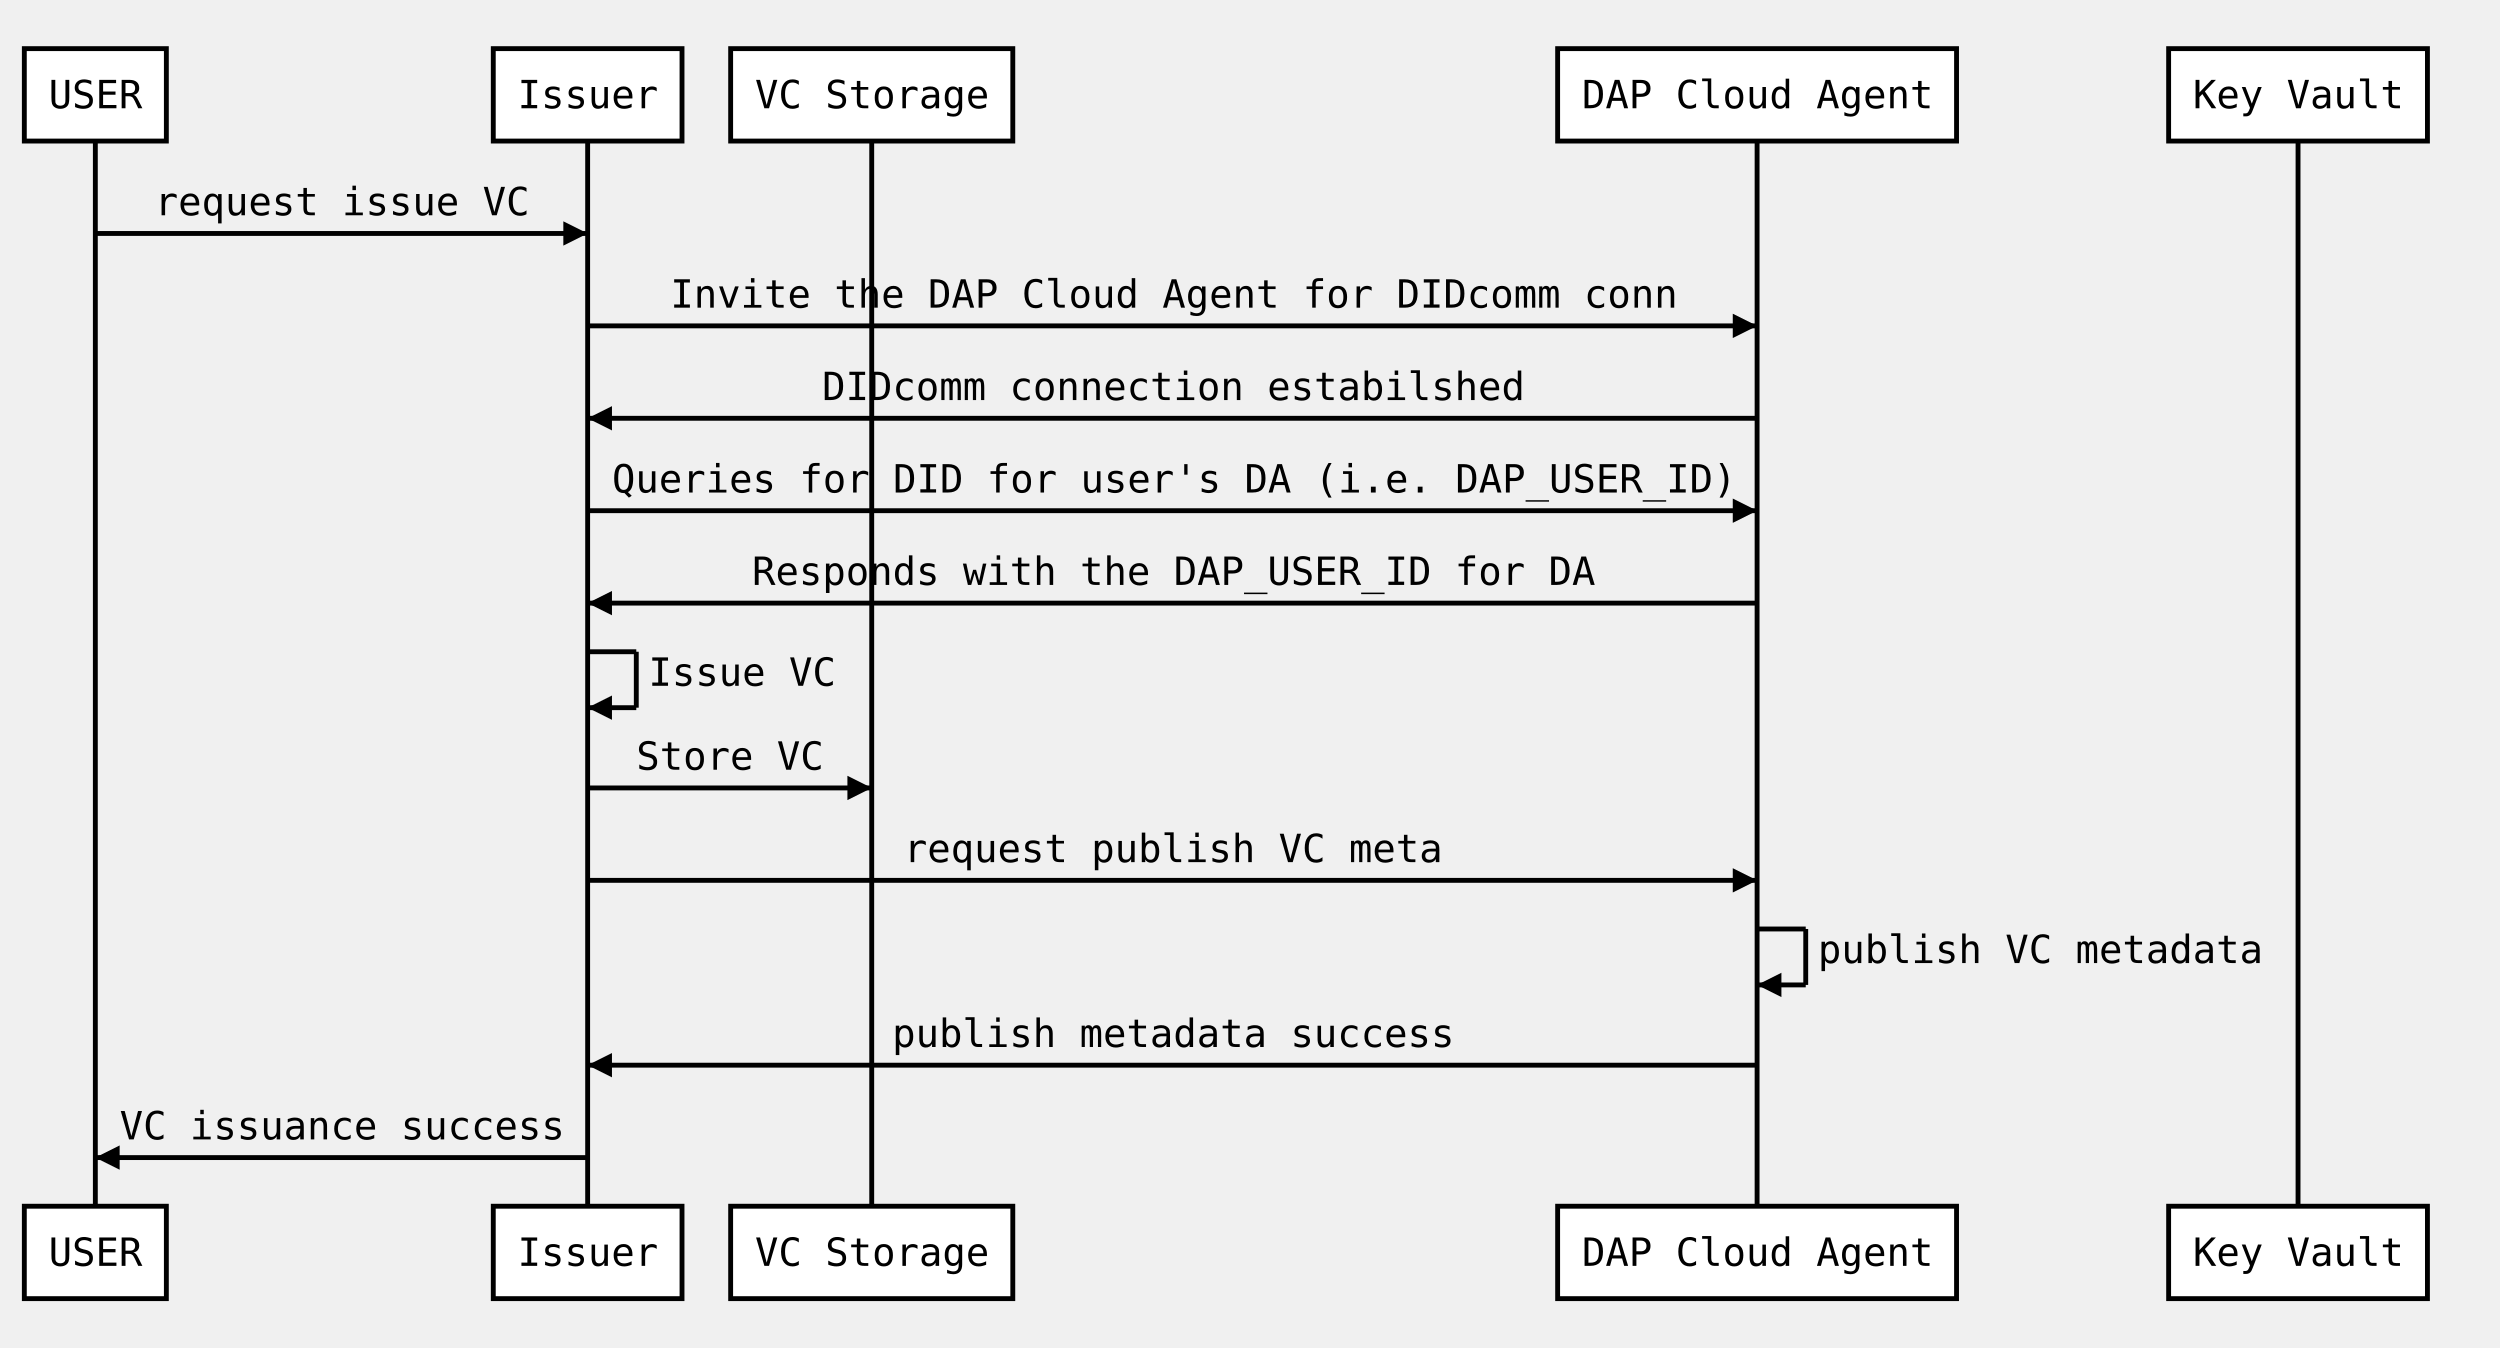
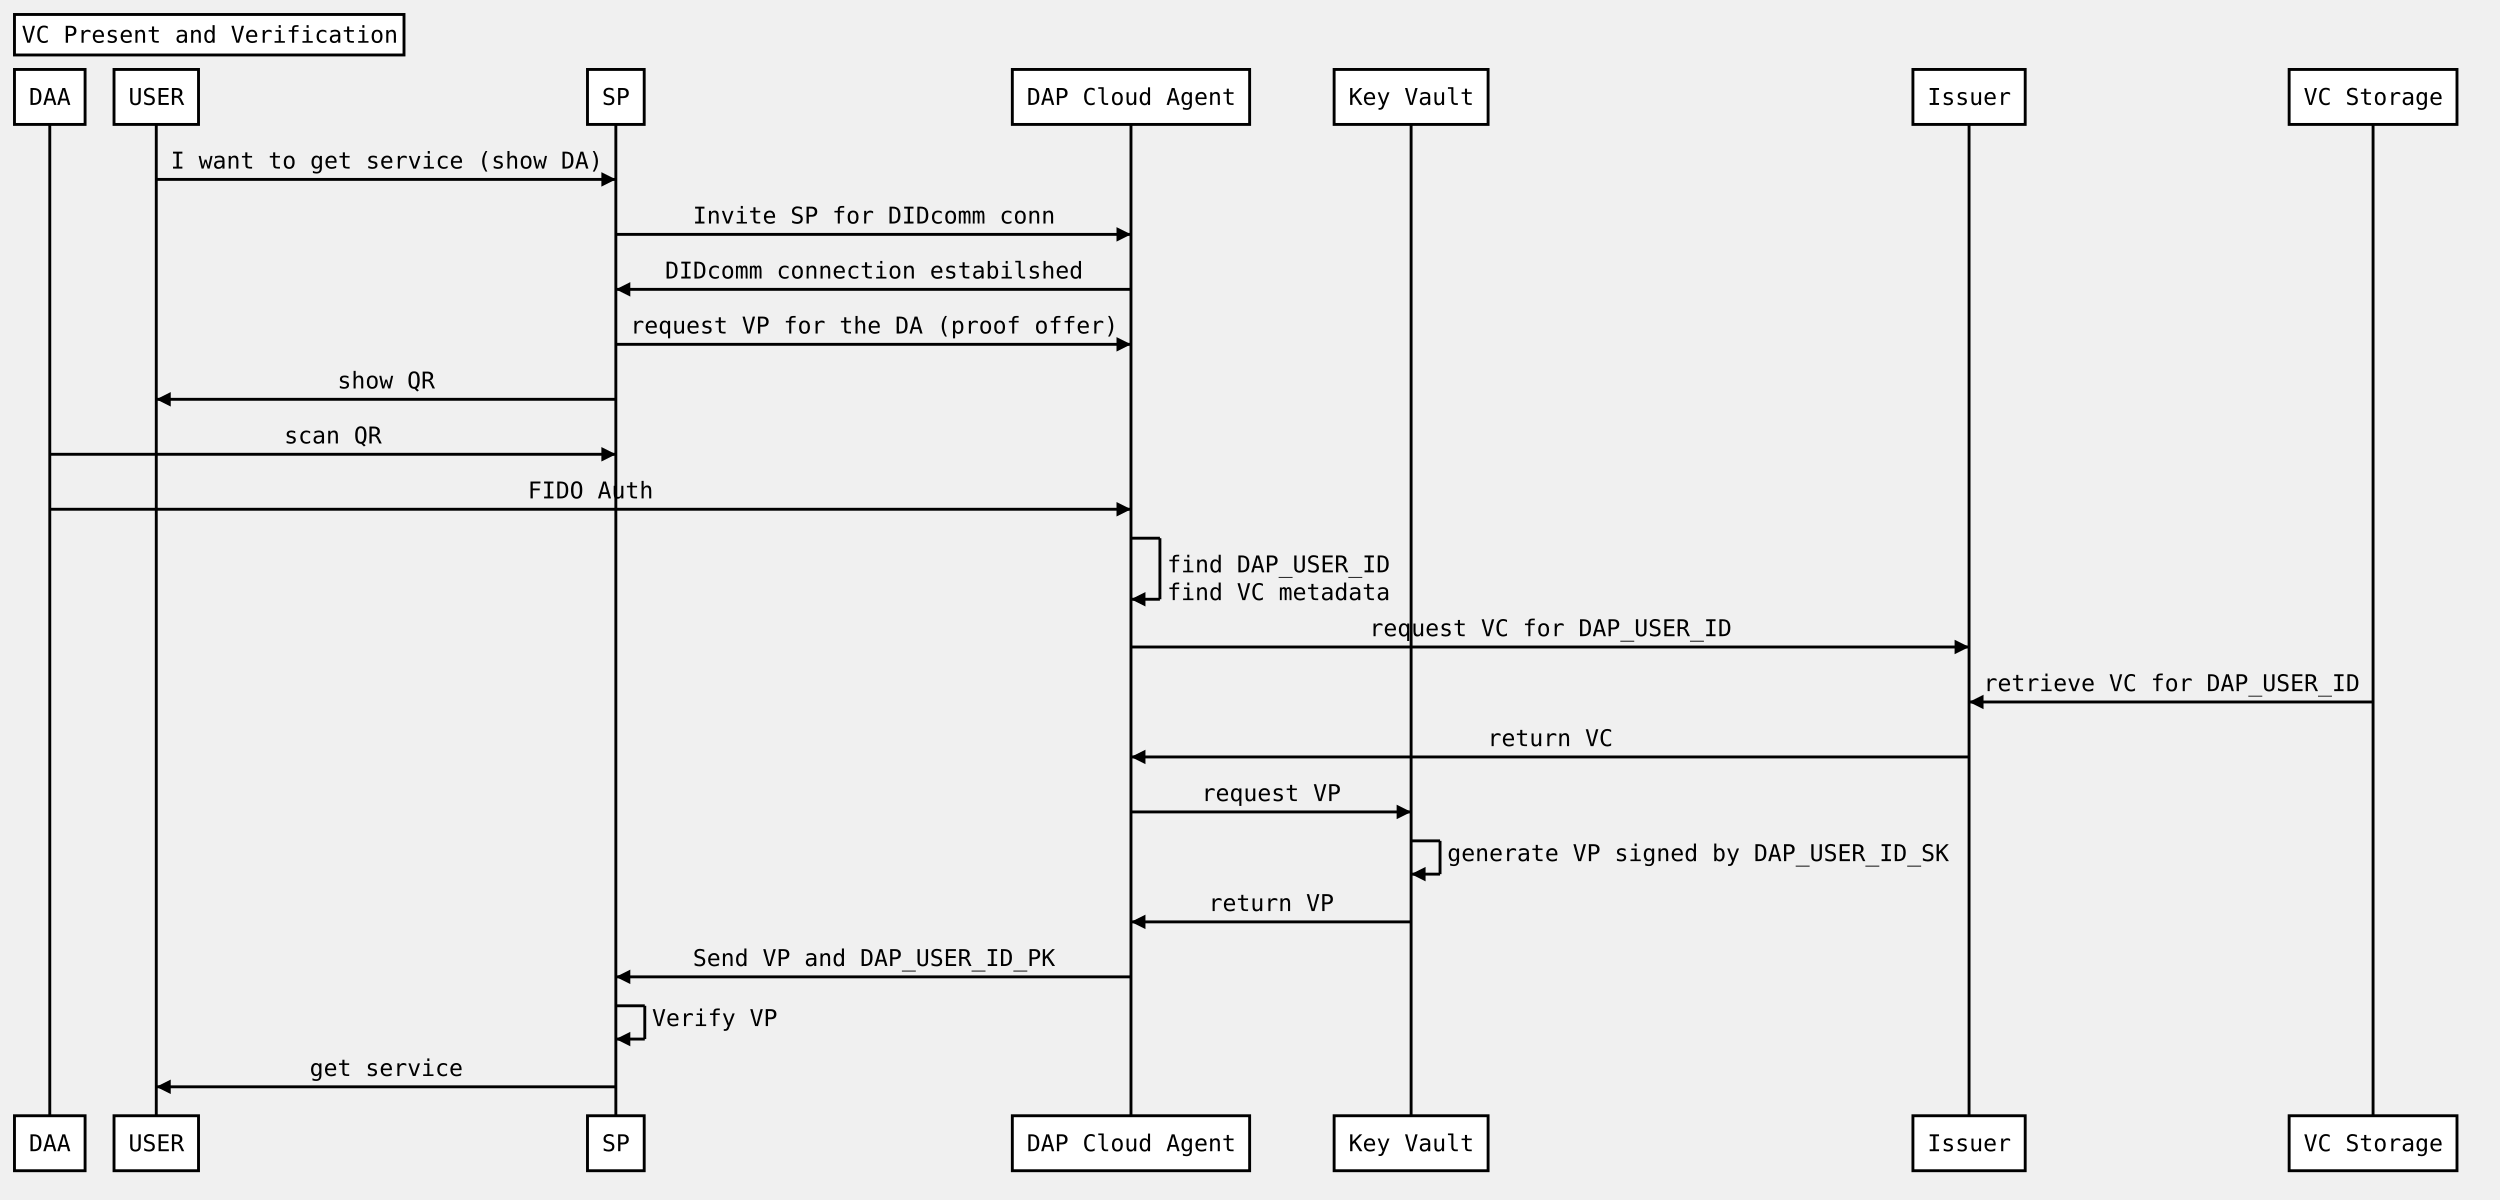
- <svg xmlns="http://www.w3.org/2000/svg" width="1028" height="554">
-   <source>Participant USER
+ <svg xmlns="http://www.w3.org/2000/svg" width="1728" height="829">
+   <source>
+ Title: VC Present and Verification
+ Participant DAA
+ Participant USER
+ participant SP
+ Participant DAP Cloud Agent
+ Participant Key Vault
Participant Issuer
Participant VC Storage
- Participant DAP Cloud Agent
- Participant Key Vault
- 
- 
- USER -&gt; Issuer: request issue VC 
- Issuer -&gt; DAP Cloud Agent: Invite the DAP Cloud Agent for DIDcomm conn
- DAP Cloud Agent -&gt; Issuer: DIDcomm connection estabilshed
- Issuer -&gt; DAP Cloud Agent: Queries for DID for user's DA (i.e. DAP_USER_ID)
- DAP Cloud Agent -&gt; Issuer: Responds with the DAP_USER_ID for DA
- 
- Issuer -&gt; Issuer: Issue VC
- Issuer -&gt; VC Storage: Store VC
- Issuer -&gt; DAP Cloud Agent: request publish VC meta
- DAP Cloud Agent -&gt; DAP Cloud Agent: publish VC metadata
- DAP Cloud Agent -&gt; Issuer: publish metadata success
- Issuer -&gt; USER: VC issuance success
- </source>
+ 
+ 
+ 
+ USER -&gt; SP: I want to get service (show DA)
+ SP -&gt; DAP Cloud Agent: Invite SP for DIDcomm conn
+ DAP Cloud Agent -&gt; SP: DIDcomm connection estabilshed
+ SP -&gt; DAP Cloud Agent: request VP for the DA (proof offer)
+ SP -&gt; USER: show QR
+ DAA -&gt; SP: scan QR
+ DAA -&gt; DAP Cloud Agent: FIDO Auth
+ DAP Cloud Agent -&gt; DAP Cloud Agent: find DAP_USER_ID\nfind VC metadata
+ 
+ DAP Cloud Agent -&gt; Issuer: request VC for DAP_USER_ID
+ VC Storage -&gt; Issuer : retrieve VC for DAP_USER_ID
+ Issuer  -&gt; DAP Cloud Agent: return VC
+ 
+ DAP Cloud Agent -&gt; Key Vault: request VP
+ Key Vault -&gt; Key Vault: generate VP signed by DAP_USER_ID_SK
+ 
+ Key Vault -&gt; DAP Cloud Agent: return VP
+ DAP Cloud Agent -&gt; SP: Send VP and DAP_USER_ID_PK
+ SP -&gt; SP: Verify VP
+ SP -&gt; USER: get service</source>
  <defs>
    <marker viewBox="0 0 5 5" markerWidth="5" markerHeight="5" orient="auto" refX="5" refY="2.5" id="markerArrowBlock">
      <path d="M 0 0 L 5 2.5 L 0 5 z" />
    </marker>
    <marker viewBox="0 0 9.6 16" markerWidth="4" markerHeight="16" orient="auto" refX="9.6" refY="8" id="markerArrowOpen">
      <path d="M 9.6,8 1.92,16 0,13.7 5.76,8 0,2.286 1.92,0 9.6,8 z" />
    </marker>
  </defs>
-   <g class="title" />
-   <g class="actor">
-     <rect x="10" y="20" width="58.406" height="38" stroke="#000000" fill="#ffffff" style="stroke-width: 2px;" />
-     <text x="20" y="44.516" style="font-size: 16px; font-family: &quot;Andale Mono&quot;, monospace;">
-       <tspan x="20">USER</tspan>
-     </text>
-   </g>
-   <g class="actor">
-     <rect x="10" y="496" width="58.406" height="38" stroke="#000000" fill="#ffffff" style="stroke-width: 2px;" />
-     <text x="20" y="520.516" style="font-size: 16px; font-family: &quot;Andale Mono&quot;, monospace;">
-       <tspan x="20">USER</tspan>
-     </text>
-   </g>
-   <line x1="39.203" x2="39.203" y1="58" y2="496" stroke="#000000" fill="none" style="stroke-width: 2px;" />
-   <g class="actor">
-     <rect x="202.836" y="20" width="77.609" height="38" stroke="#000000" fill="#ffffff" style="stroke-width: 2px;" />
-     <text x="212.836" y="44.516" style="font-size: 16px; font-family: &quot;Andale Mono&quot;, monospace;">
-       <tspan x="212.836">Issuer</tspan>
-     </text>
-   </g>
-   <g class="actor">
-     <rect x="202.836" y="496" width="77.609" height="38" stroke="#000000" fill="#ffffff" style="stroke-width: 2px;" />
-     <text x="212.836" y="520.516" style="font-size: 16px; font-family: &quot;Andale Mono&quot;, monospace;">
-       <tspan x="212.836">Issuer</tspan>
-     </text>
-   </g>
-   <line x1="241.641" x2="241.641" y1="58" y2="496" stroke="#000000" fill="none" style="stroke-width: 2px;" />
-   <g class="actor">
-     <rect x="300.445" y="20" width="116.016" height="38" stroke="#000000" fill="#ffffff" style="stroke-width: 2px;" />
-     <text x="310.445" y="44.516" style="font-size: 16px; font-family: &quot;Andale Mono&quot;, monospace;">
-       <tspan x="310.445">VC Storage</tspan>
-     </text>
-   </g>
-   <g class="actor">
-     <rect x="300.445" y="496" width="116.016" height="38" stroke="#000000" fill="#ffffff" style="stroke-width: 2px;" />
-     <text x="310.445" y="520.516" style="font-size: 16px; font-family: &quot;Andale Mono&quot;, monospace;">
-       <tspan x="310.445">VC Storage</tspan>
-     </text>
-   </g>
-   <line x1="358.453" x2="358.453" y1="58" y2="496" stroke="#000000" fill="none" style="stroke-width: 2px;" />
-   <g class="actor">
-     <rect x="640.5" y="20" width="164.031" height="38" stroke="#000000" fill="#ffffff" style="stroke-width: 2px;" />
-     <text x="650.5" y="44.516" style="font-size: 16px; font-family: &quot;Andale Mono&quot;, monospace;">
-       <tspan x="650.5">DAP Cloud Agent</tspan>
-     </text>
-   </g>
-   <g class="actor">
-     <rect x="640.5" y="496" width="164.031" height="38" stroke="#000000" fill="#ffffff" style="stroke-width: 2px;" />
-     <text x="650.5" y="520.516" style="font-size: 16px; font-family: &quot;Andale Mono&quot;, monospace;">
-       <tspan x="650.5">DAP Cloud Agent</tspan>
-     </text>
-   </g>
-   <line x1="722.516" x2="722.516" y1="58" y2="496" stroke="#000000" fill="none" style="stroke-width: 2px;" />
-   <g class="actor">
-     <rect x="891.742" y="20" width="106.422" height="38" stroke="#000000" fill="#ffffff" style="stroke-width: 2px;" />
-     <text x="901.742" y="44.516" style="font-size: 16px; font-family: &quot;Andale Mono&quot;, monospace;">
-       <tspan x="901.742">Key Vault</tspan>
-     </text>
-   </g>
-   <g class="actor">
-     <rect x="891.742" y="496" width="106.422" height="38" stroke="#000000" fill="#ffffff" style="stroke-width: 2px;" />
-     <text x="901.742" y="520.516" style="font-size: 16px; font-family: &quot;Andale Mono&quot;, monospace;">
-       <tspan x="901.742">Key Vault</tspan>
-     </text>
-   </g>
-   <line x1="944.953" x2="944.953" y1="58" y2="496" stroke="#000000" fill="none" style="stroke-width: 2px;" />
-   <g class="signal">
-     <text x="63.609" y="88.516" style="font-size: 16px; font-family: &quot;Andale Mono&quot;, monospace;">
-       <tspan x="63.609">request issue VC</tspan>
-     </text>
-     <line x1="39.203" x2="241.641" y1="96" y2="96" stroke="#000000" fill="none" style="stroke-width: 2px; marker-end: url(&quot;#markerArrowBlock&quot;);" />
-   </g>
-   <g class="signal">
-     <text x="275.641" y="126.516" style="font-size: 16px; font-family: &quot;Andale Mono&quot;, monospace;">
-       <tspan x="275.641">Invite the DAP Cloud Agent for DIDcomm conn</tspan>
-     </text>
-     <line x1="241.641" x2="722.516" y1="134" y2="134" stroke="#000000" fill="none" style="stroke-width: 2px; marker-end: url(&quot;#markerArrowBlock&quot;);" />
-   </g>
-   <g class="signal">
-     <text x="338.055" y="164.516" style="font-size: 16px; font-family: &quot;Andale Mono&quot;, monospace;">
-       <tspan x="338.055">DIDcomm connection estabilshed</tspan>
-     </text>
-     <line x1="722.516" x2="241.641" y1="172" y2="172" stroke="#000000" fill="none" style="stroke-width: 2px; marker-end: url(&quot;#markerArrowBlock&quot;);" />
-   </g>
-   <g class="signal">
-     <text x="251.641" y="202.516" style="font-size: 16px; font-family: &quot;Andale Mono&quot;, monospace;">
-       <tspan x="251.641">Queries for DID for user's DA (i.e. DAP_USER_ID)</tspan>
-     </text>
-     <line x1="241.641" x2="722.516" y1="210" y2="210" stroke="#000000" fill="none" style="stroke-width: 2px; marker-end: url(&quot;#markerArrowBlock&quot;);" />
-   </g>
-   <g class="signal">
-     <text x="309.25" y="240.516" style="font-size: 16px; font-family: &quot;Andale Mono&quot;, monospace;">
-       <tspan x="309.25">Responds with the DAP_USER_ID for DA</tspan>
-     </text>
-     <line x1="722.516" x2="241.641" y1="248" y2="248" stroke="#000000" fill="none" style="stroke-width: 2px; marker-end: url(&quot;#markerArrowBlock&quot;);" />
-   </g>
-   <g class="signal">
-     <text x="266.641" y="282" style="font-size: 16px; font-family: &quot;Andale Mono&quot;, monospace;">
-       <tspan x="266.641">Issue VC</tspan>
-     </text>
-     <line x1="241.641" x2="261.641" y1="268" y2="268" stroke="#000000" fill="none" style="stroke-width: 2px;" />
-     <line x1="261.641" x2="261.641" y1="268" y2="291" stroke="#000000" fill="none" style="stroke-width: 2px;" />
-     <line x1="261.641" x2="241.641" y1="291" y2="291" stroke="#000000" fill="none" style="stroke-width: 2px; marker-end: url(&quot;#markerArrowBlock&quot;);" />
-   </g>
-   <g class="signal">
-     <text x="261.641" y="316.516" style="font-size: 16px; font-family: &quot;Andale Mono&quot;, monospace;">
-       <tspan x="261.641">Store VC</tspan>
-     </text>
-     <line x1="241.641" x2="358.453" y1="324" y2="324" stroke="#000000" fill="none" style="stroke-width: 2px; marker-end: url(&quot;#markerArrowBlock&quot;);" />
-   </g>
-   <g class="signal">
-     <text x="371.656" y="354.516" style="font-size: 16px; font-family: &quot;Andale Mono&quot;, monospace;">
-       <tspan x="371.656">request publish VC meta</tspan>
-     </text>
-     <line x1="241.641" x2="722.516" y1="362" y2="362" stroke="#000000" fill="none" style="stroke-width: 2px; marker-end: url(&quot;#markerArrowBlock&quot;);" />
-   </g>
-   <g class="signal">
-     <text x="747.516" y="396" style="font-size: 16px; font-family: &quot;Andale Mono&quot;, monospace;">
-       <tspan x="747.516">publish VC metadata</tspan>
-     </text>
-     <line x1="722.516" x2="742.516" y1="382" y2="382" stroke="#000000" fill="none" style="stroke-width: 2px;" />
-     <line x1="742.516" x2="742.516" y1="382" y2="405" stroke="#000000" fill="none" style="stroke-width: 2px;" />
-     <line x1="742.516" x2="722.516" y1="405" y2="405" stroke="#000000" fill="none" style="stroke-width: 2px; marker-end: url(&quot;#markerArrowBlock&quot;);" />
-   </g>
-   <g class="signal">
-     <text x="366.859" y="430.516" style="font-size: 16px; font-family: &quot;Andale Mono&quot;, monospace;">
-       <tspan x="366.859">publish metadata success</tspan>
-     </text>
-     <line x1="722.516" x2="241.641" y1="438" y2="438" stroke="#000000" fill="none" style="stroke-width: 2px; marker-end: url(&quot;#markerArrowBlock&quot;);" />
-   </g>
-   <g class="signal">
-     <text x="49.203" y="468.516" style="font-size: 16px; font-family: &quot;Andale Mono&quot;, monospace;">
-       <tspan x="49.203">VC issuance success</tspan>
-     </text>
-     <line x1="241.641" x2="39.203" y1="476" y2="476" stroke="#000000" fill="none" style="stroke-width: 2px; marker-end: url(&quot;#markerArrowBlock&quot;);" />
+   <g class="title">
+     <rect x="10" y="10" width="269.25" height="28" stroke="#000000" fill="#ffffff" style="stroke-width: 2px;" />
+     <text x="15" y="29.516" style="font-size: 16px; font-family: &quot;Andale Mono&quot;, monospace;">
+       <tspan x="15">VC Present and Verification</tspan>
+     </text>
+   </g>
+   <g class="actor">
+     <rect x="10" y="48" width="48.812" height="38" stroke="#000000" fill="#ffffff" style="stroke-width: 2px;" />
+     <text x="20" y="72.516" style="font-size: 16px; font-family: &quot;Andale Mono&quot;, monospace;">
+       <tspan x="20">DAA</tspan>
+     </text>
+   </g>
+   <g class="actor">
+     <rect x="10" y="771.203" width="48.812" height="38" stroke="#000000" fill="#ffffff" style="stroke-width: 2px;" />
+     <text x="20" y="795.719" style="font-size: 16px; font-family: &quot;Andale Mono&quot;, monospace;">
+       <tspan x="20">DAA</tspan>
+     </text>
+   </g>
+   <line x1="34.406" x2="34.406" y1="86" y2="771.203" stroke="#000000" fill="none" style="stroke-width: 2px;" />
+   <g class="actor">
+     <rect x="78.812" y="48" width="58.406" height="38" stroke="#000000" fill="#ffffff" style="stroke-width: 2px;" />
+     <text x="88.812" y="72.516" style="font-size: 16px; font-family: &quot;Andale Mono&quot;, monospace;">
+       <tspan x="88.812">USER</tspan>
+     </text>
+   </g>
+   <g class="actor">
+     <rect x="78.812" y="771.203" width="58.406" height="38" stroke="#000000" fill="#ffffff" style="stroke-width: 2px;" />
+     <text x="88.812" y="795.719" style="font-size: 16px; font-family: &quot;Andale Mono&quot;, monospace;">
+       <tspan x="88.812">USER</tspan>
+     </text>
+   </g>
+   <line x1="108.016" x2="108.016" y1="86" y2="771.203" stroke="#000000" fill="none" style="stroke-width: 2px;" />
+   <g class="actor">
+     <rect x="406.07" y="48" width="39.203" height="38" stroke="#000000" fill="#ffffff" style="stroke-width: 2px;" />
+     <text x="416.07" y="72.516" style="font-size: 16px; font-family: &quot;Andale Mono&quot;, monospace;">
+       <tspan x="416.07">SP</tspan>
+     </text>
+   </g>
+   <g class="actor">
+     <rect x="406.07" y="771.203" width="39.203" height="38" stroke="#000000" fill="#ffffff" style="stroke-width: 2px;" />
+     <text x="416.07" y="795.719" style="font-size: 16px; font-family: &quot;Andale Mono&quot;, monospace;">
+       <tspan x="416.07">SP</tspan>
+     </text>
+   </g>
+   <line x1="425.672" x2="425.672" y1="86" y2="771.203" stroke="#000000" fill="none" style="stroke-width: 2px;" />
+   <g class="actor">
+     <rect x="699.719" y="48" width="164.031" height="38" stroke="#000000" fill="#ffffff" style="stroke-width: 2px;" />
+     <text x="709.719" y="72.516" style="font-size: 16px; font-family: &quot;Andale Mono&quot;, monospace;">
+       <tspan x="709.719">DAP Cloud Agent</tspan>
+     </text>
+   </g>
+   <g class="actor">
+     <rect x="699.719" y="771.203" width="164.031" height="38" stroke="#000000" fill="#ffffff" style="stroke-width: 2px;" />
+     <text x="709.719" y="795.719" style="font-size: 16px; font-family: &quot;Andale Mono&quot;, monospace;">
+       <tspan x="709.719">DAP Cloud Agent</tspan>
+     </text>
+   </g>
+   <line x1="781.734" x2="781.734" y1="86" y2="771.203" stroke="#000000" fill="none" style="stroke-width: 2px;" />
+   <g class="actor">
+     <rect x="922.148" y="48" width="106.422" height="38" stroke="#000000" fill="#ffffff" style="stroke-width: 2px;" />
+     <text x="932.148" y="72.516" style="font-size: 16px; font-family: &quot;Andale Mono&quot;, monospace;">
+       <tspan x="932.148">Key Vault</tspan>
+     </text>
+   </g>
+   <g class="actor">
+     <rect x="922.148" y="771.203" width="106.422" height="38" stroke="#000000" fill="#ffffff" style="stroke-width: 2px;" />
+     <text x="932.148" y="795.719" style="font-size: 16px; font-family: &quot;Andale Mono&quot;, monospace;">
+       <tspan x="932.148">Key Vault</tspan>
+     </text>
+   </g>
+   <line x1="975.359" x2="975.359" y1="86" y2="771.203" stroke="#000000" fill="none" style="stroke-width: 2px;" />
+   <g class="actor">
+     <rect x="1322.211" y="48" width="77.609" height="38" stroke="#000000" fill="#ffffff" style="stroke-width: 2px;" />
+     <text x="1332.211" y="72.516" style="font-size: 16px; font-family: &quot;Andale Mono&quot;, monospace;">
+       <tspan x="1332.211">Issuer</tspan>
+     </text>
+   </g>
+   <g class="actor">
+     <rect x="1322.211" y="771.203" width="77.609" height="38" stroke="#000000" fill="#ffffff" style="stroke-width: 2px;" />
+     <text x="1332.211" y="795.719" style="font-size: 16px; font-family: &quot;Andale Mono&quot;, monospace;">
+       <tspan x="1332.211">Issuer</tspan>
+     </text>
+   </g>
+   <line x1="1361.016" x2="1361.016" y1="86" y2="771.203" stroke="#000000" fill="none" style="stroke-width: 2px;" />
+   <g class="actor">
+     <rect x="1582.258" y="48" width="116.016" height="38" stroke="#000000" fill="#ffffff" style="stroke-width: 2px;" />
+     <text x="1592.258" y="72.516" style="font-size: 16px; font-family: &quot;Andale Mono&quot;, monospace;">
+       <tspan x="1592.258">VC Storage</tspan>
+     </text>
+   </g>
+   <g class="actor">
+     <rect x="1582.258" y="771.203" width="116.016" height="38" stroke="#000000" fill="#ffffff" style="stroke-width: 2px;" />
+     <text x="1592.258" y="795.719" style="font-size: 16px; font-family: &quot;Andale Mono&quot;, monospace;">
+       <tspan x="1592.258">VC Storage</tspan>
+     </text>
+   </g>
+   <line x1="1640.266" x2="1640.266" y1="86" y2="771.203" stroke="#000000" fill="none" style="stroke-width: 2px;" />
+   <g class="signal">
+     <text x="118.016" y="116.516" style="font-size: 16px; font-family: &quot;Andale Mono&quot;, monospace;">
+       <tspan x="118.016">I want to get service (show DA)</tspan>
+     </text>
+     <line x1="108.016" x2="425.672" y1="124" y2="124" stroke="#000000" fill="none" style="stroke-width: 2px; marker-end: url(&quot;#markerArrowBlock&quot;);" />
+   </g>
+   <g class="signal">
+     <text x="478.883" y="154.516" style="font-size: 16px; font-family: &quot;Andale Mono&quot;, monospace;">
+       <tspan x="478.883">Invite SP for DIDcomm conn</tspan>
+     </text>
+     <line x1="425.672" x2="781.734" y1="162" y2="162" stroke="#000000" fill="none" style="stroke-width: 2px; marker-end: url(&quot;#markerArrowBlock&quot;);" />
+   </g>
+   <g class="signal">
+     <text x="459.68" y="192.516" style="font-size: 16px; font-family: &quot;Andale Mono&quot;, monospace;">
+       <tspan x="459.68">DIDcomm connection estabilshed</tspan>
+     </text>
+     <line x1="781.734" x2="425.672" y1="200" y2="200" stroke="#000000" fill="none" style="stroke-width: 2px; marker-end: url(&quot;#markerArrowBlock&quot;);" />
+   </g>
+   <g class="signal">
+     <text x="435.672" y="230.516" style="font-size: 16px; font-family: &quot;Andale Mono&quot;, monospace;">
+       <tspan x="435.672">request VP for the DA (proof offer)</tspan>
+     </text>
+     <line x1="425.672" x2="781.734" y1="238" y2="238" stroke="#000000" fill="none" style="stroke-width: 2px; marker-end: url(&quot;#markerArrowBlock&quot;);" />
+   </g>
+   <g class="signal">
+     <text x="233.234" y="268.516" style="font-size: 16px; font-family: &quot;Andale Mono&quot;, monospace;">
+       <tspan x="233.234">show QR</tspan>
+     </text>
+     <line x1="425.672" x2="108.016" y1="276" y2="276" stroke="#000000" fill="none" style="stroke-width: 2px; marker-end: url(&quot;#markerArrowBlock&quot;);" />
+   </g>
+   <g class="signal">
+     <text x="196.43" y="306.516" style="font-size: 16px; font-family: &quot;Andale Mono&quot;, monospace;">
+       <tspan x="196.43">scan QR</tspan>
+     </text>
+     <line x1="34.406" x2="425.672" y1="314" y2="314" stroke="#000000" fill="none" style="stroke-width: 2px; marker-end: url(&quot;#markerArrowBlock&quot;);" />
+   </g>
+   <g class="signal">
+     <text x="364.859" y="344.516" style="font-size: 16px; font-family: &quot;Andale Mono&quot;, monospace;">
+       <tspan x="364.859">FIDO Auth</tspan>
+     </text>
+     <line x1="34.406" x2="781.734" y1="352" y2="352" stroke="#000000" fill="none" style="stroke-width: 2px; marker-end: url(&quot;#markerArrowBlock&quot;);" />
+   </g>
+   <g class="signal">
+     <text x="806.734" y="395.602" style="font-size: 16px; font-family: &quot;Andale Mono&quot;, monospace;">
+       <tspan x="806.734">find DAP_USER_ID</tspan>
+       <tspan dy="1.2em" x="806.734">find VC metadata</tspan>
+     </text>
+     <line x1="781.734" x2="801.734" y1="372" y2="372" stroke="#000000" fill="none" style="stroke-width: 2px;" />
+     <line x1="801.734" x2="801.734" y1="372" y2="414.203" stroke="#000000" fill="none" style="stroke-width: 2px;" />
+     <line x1="801.734" x2="781.734" y1="414.203" y2="414.203" stroke="#000000" fill="none" style="stroke-width: 2px; marker-end: url(&quot;#markerArrowBlock&quot;);" />
+   </g>
+   <g class="signal">
+     <text x="946.555" y="439.719" style="font-size: 16px; font-family: &quot;Andale Mono&quot;, monospace;">
+       <tspan x="946.555">request VC for DAP_USER_ID</tspan>
+     </text>
+     <line x1="781.734" x2="1361.016" y1="447.203" y2="447.203" stroke="#000000" fill="none" style="stroke-width: 2px; marker-end: url(&quot;#markerArrowBlock&quot;);" />
+   </g>
+   <g class="signal">
+     <text x="1371.016" y="477.719" style="font-size: 16px; font-family: &quot;Andale Mono&quot;, monospace;">
+       <tspan x="1371.016">retrieve VC for DAP_USER_ID</tspan>
+     </text>
+     <line x1="1640.266" x2="1361.016" y1="485.203" y2="485.203" stroke="#000000" fill="none" style="stroke-width: 2px; marker-end: url(&quot;#markerArrowBlock&quot;);" />
+   </g>
+   <g class="signal">
+     <text x="1028.164" y="515.719" style="font-size: 16px; font-family: &quot;Andale Mono&quot;, monospace;">
+       <tspan x="1028.164">return VC</tspan>
+     </text>
+     <line x1="1361.016" x2="781.734" y1="523.203" y2="523.203" stroke="#000000" fill="none" style="stroke-width: 2px; marker-end: url(&quot;#markerArrowBlock&quot;);" />
+   </g>
+   <g class="signal">
+     <text x="830.539" y="553.719" style="font-size: 16px; font-family: &quot;Andale Mono&quot;, monospace;">
+       <tspan x="830.539">request VP</tspan>
+     </text>
+     <line x1="781.734" x2="975.359" y1="561.203" y2="561.203" stroke="#000000" fill="none" style="stroke-width: 2px; marker-end: url(&quot;#markerArrowBlock&quot;);" />
+   </g>
+   <g class="signal">
+     <text x="1000.359" y="595.203" style="font-size: 16px; font-family: &quot;Andale Mono&quot;, monospace;">
+       <tspan x="1000.359">generate VP signed by DAP_USER_ID_SK</tspan>
+     </text>
+     <line x1="975.359" x2="995.359" y1="581.203" y2="581.203" stroke="#000000" fill="none" style="stroke-width: 2px;" />
+     <line x1="995.359" x2="995.359" y1="581.203" y2="604.203" stroke="#000000" fill="none" style="stroke-width: 2px;" />
+     <line x1="995.359" x2="975.359" y1="604.203" y2="604.203" stroke="#000000" fill="none" style="stroke-width: 2px; marker-end: url(&quot;#markerArrowBlock&quot;);" />
+   </g>
+   <g class="signal">
+     <text x="835.336" y="629.719" style="font-size: 16px; font-family: &quot;Andale Mono&quot;, monospace;">
+       <tspan x="835.336">return VP</tspan>
+     </text>
+     <line x1="975.359" x2="781.734" y1="637.203" y2="637.203" stroke="#000000" fill="none" style="stroke-width: 2px; marker-end: url(&quot;#markerArrowBlock&quot;);" />
+   </g>
+   <g class="signal">
+     <text x="478.883" y="667.719" style="font-size: 16px; font-family: &quot;Andale Mono&quot;, monospace;">
+       <tspan x="478.883">Send VP and DAP_USER_ID_PK</tspan>
+     </text>
+     <line x1="781.734" x2="425.672" y1="675.203" y2="675.203" stroke="#000000" fill="none" style="stroke-width: 2px; marker-end: url(&quot;#markerArrowBlock&quot;);" />
+   </g>
+   <g class="signal">
+     <text x="450.672" y="709.203" style="font-size: 16px; font-family: &quot;Andale Mono&quot;, monospace;">
+       <tspan x="450.672">Verify VP</tspan>
+     </text>
+     <line x1="425.672" x2="445.672" y1="695.203" y2="695.203" stroke="#000000" fill="none" style="stroke-width: 2px;" />
+     <line x1="445.672" x2="445.672" y1="695.203" y2="718.203" stroke="#000000" fill="none" style="stroke-width: 2px;" />
+     <line x1="445.672" x2="425.672" y1="718.203" y2="718.203" stroke="#000000" fill="none" style="stroke-width: 2px; marker-end: url(&quot;#markerArrowBlock&quot;);" />
+   </g>
+   <g class="signal">
+     <text x="214.031" y="743.719" style="font-size: 16px; font-family: &quot;Andale Mono&quot;, monospace;">
+       <tspan x="214.031">get service</tspan>
+     </text>
+     <line x1="425.672" x2="108.016" y1="751.203" y2="751.203" stroke="#000000" fill="none" style="stroke-width: 2px; marker-end: url(&quot;#markerArrowBlock&quot;);" />
  </g>
</svg>
